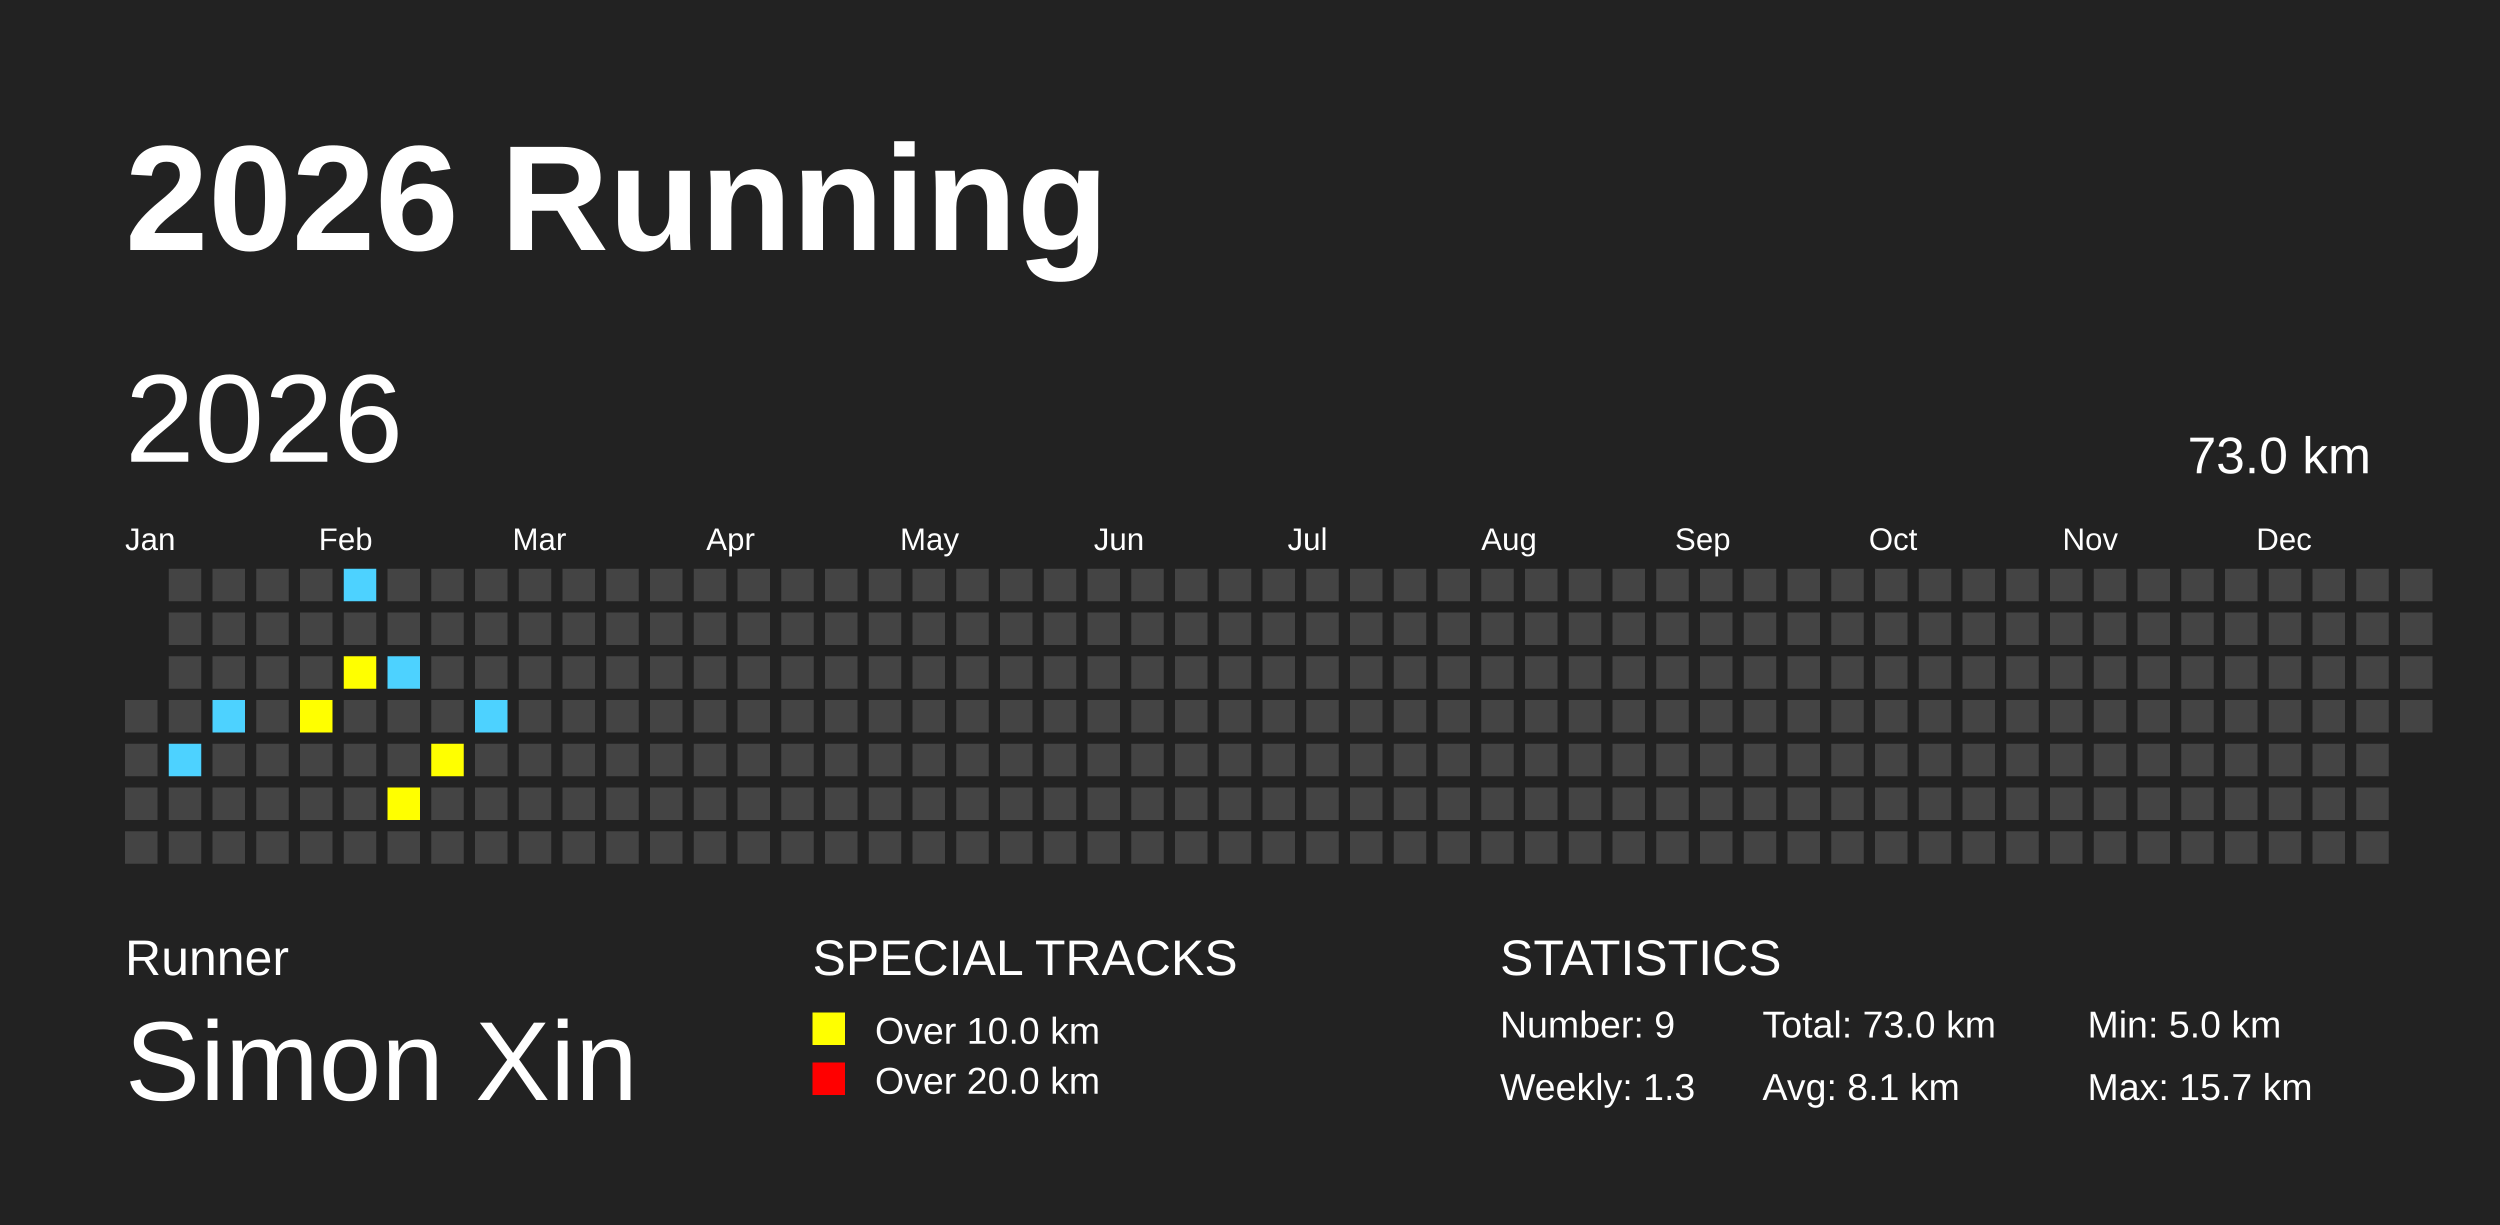
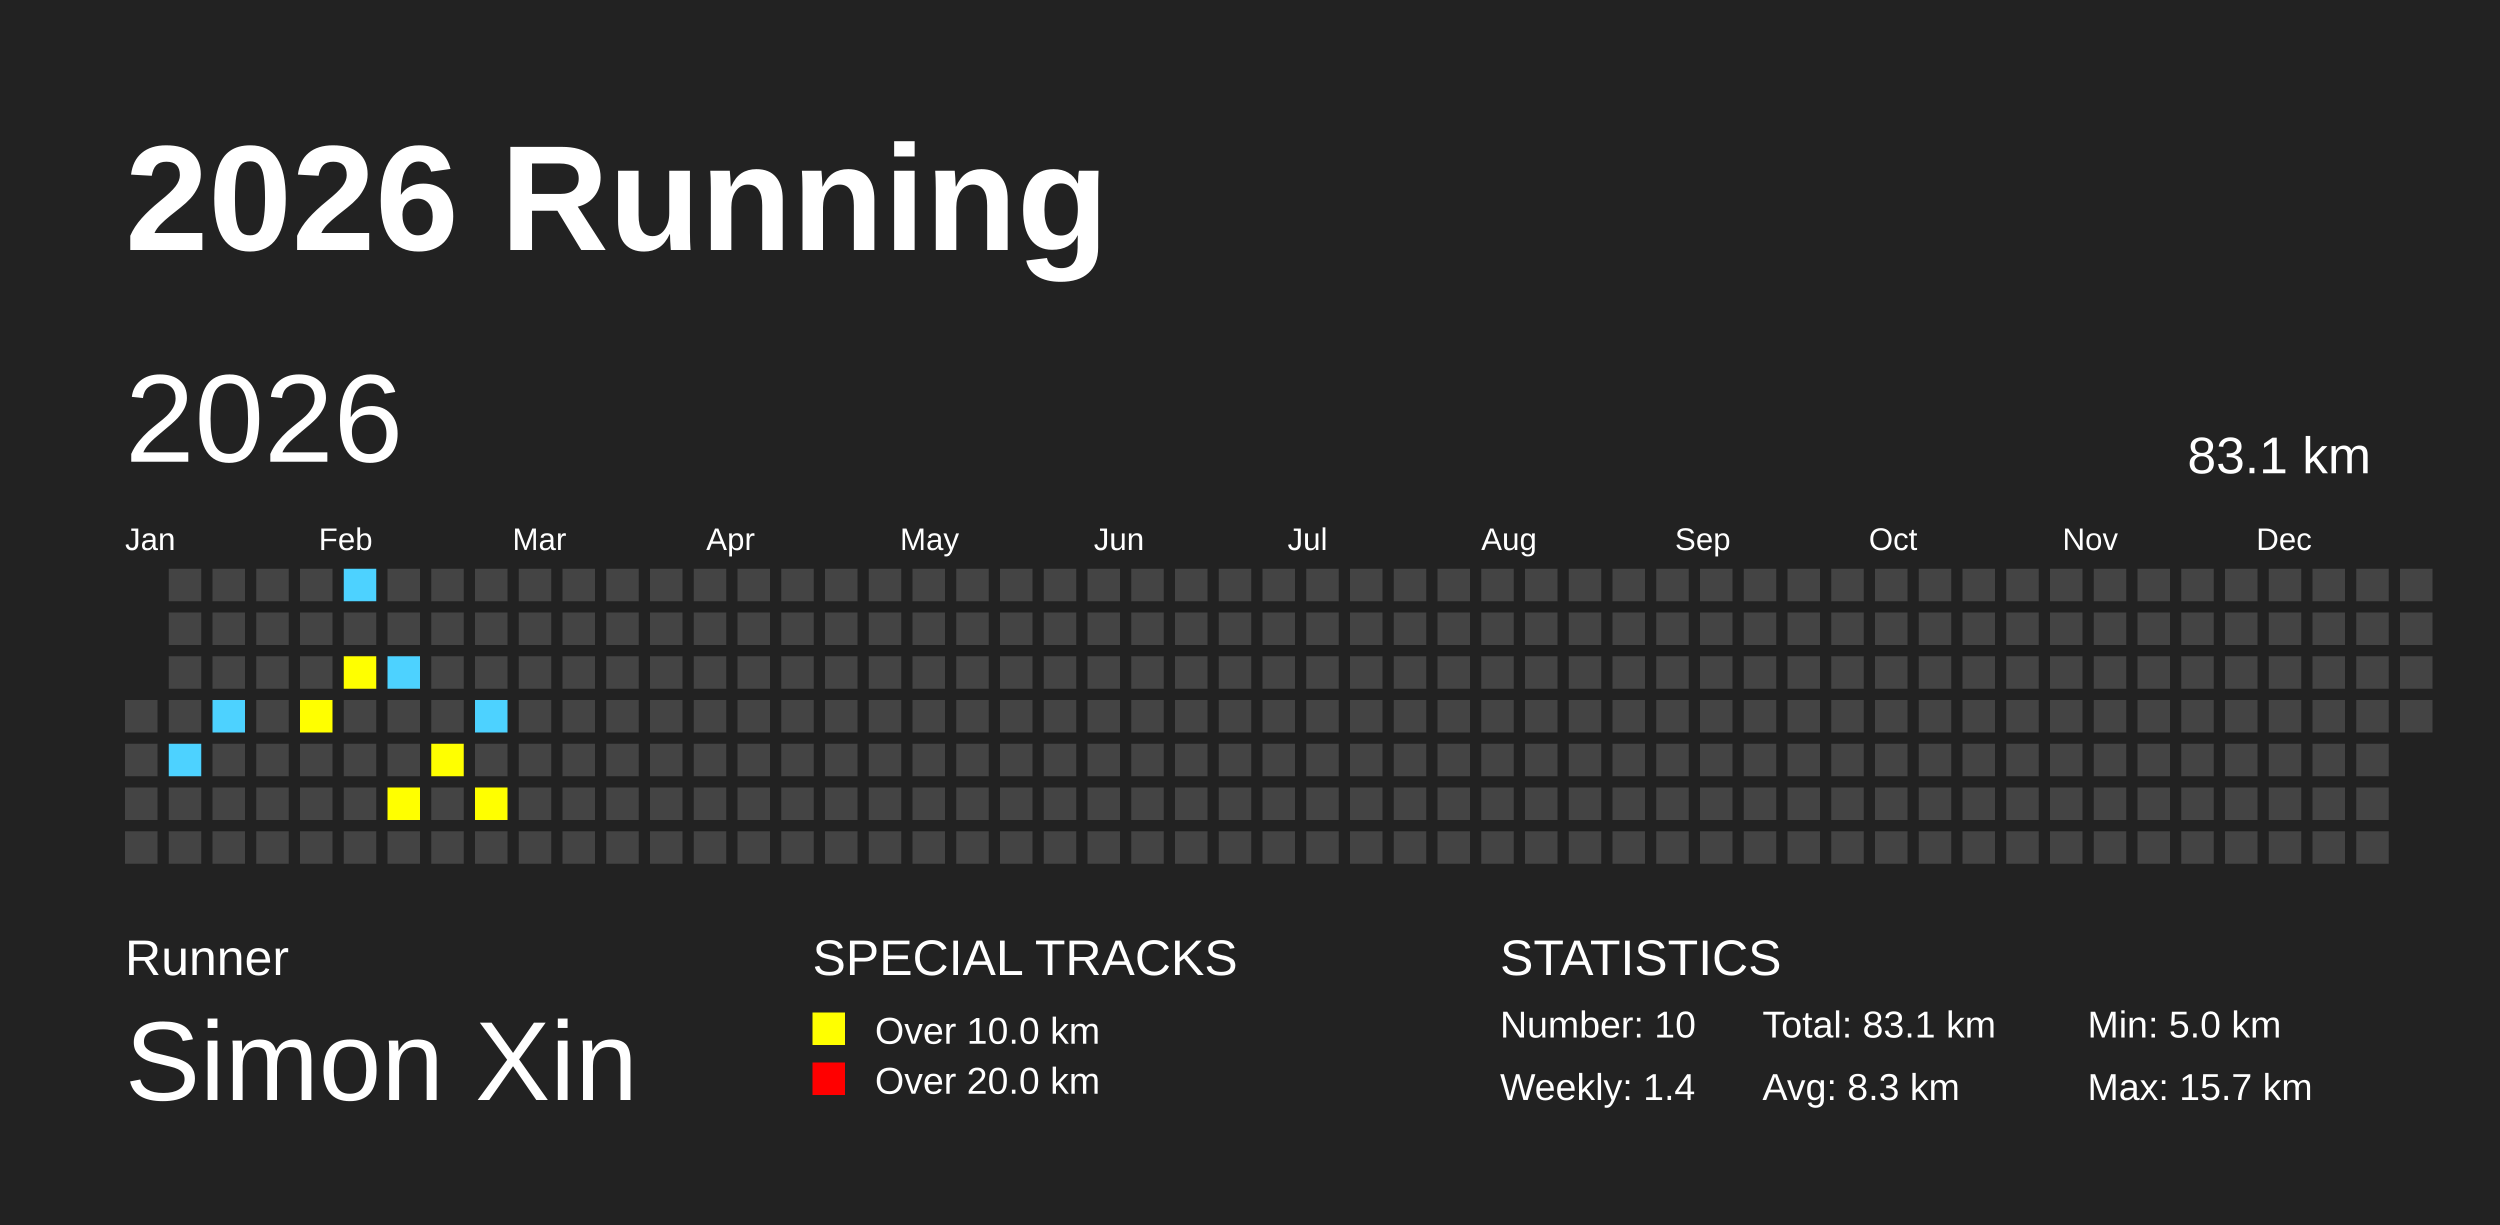
<svg xmlns="http://www.w3.org/2000/svg" baseProfile="full" height="98mm" version="1.1" viewBox="0,0,200,98" width="200mm">
  <defs />
  <rect fill="#222222" height="98" width="200" x="0" y="0" />
  <text fill="#FFFFFF" style="font-size:12px; font-family:Arial; font-weight:bold;" x="10" y="20">2026 Running</text>
  <text fill="#FFFFFF" style="font-size:4px; font-family:Arial" x="10" y="78">Runner</text>
  <text fill="#FFFFFF" style="font-size:9px; font-family:Arial" x="10" y="88">Simon Xin</text>
  <text fill="#FFFFFF" style="font-size:4px; font-family:Arial" x="65" y="78">SPECIAL TRACKS</text>
  <rect fill="yellow" height="2.6" width="2.6" x="65" y="81" />
  <text fill="#FFFFFF" style="font-size:3px; font-family:Arial" x="70" y="83.5">Over 10.0 km</text>
  <rect fill="red" height="2.6" width="2.6" x="65" y="85" />
  <text fill="#FFFFFF" style="font-size:3px; font-family:Arial" x="70" y="87.5">Over 20.0 km</text>
  <text fill="#FFFFFF" style="font-size:4px; font-family:Arial" x="120" y="78">STATISTICS</text>
-   <text fill="#FFFFFF" style="font-size:3px; font-family:Arial" x="120" y="83">Number: 9</text>
-   <text fill="#FFFFFF" style="font-size:3px; font-family:Arial" x="120" y="88">Weekly: 1.3</text>
-   <text fill="#FFFFFF" style="font-size:3px; font-family:Arial" x="141" y="83">Total: 73.0 km</text>
-   <text fill="#FFFFFF" style="font-size:3px; font-family:Arial" x="141" y="88">Avg: 8.1 km</text>
+   <text fill="#FFFFFF" style="font-size:3px; font-family:Arial" x="120" y="83">Number: 10</text>
+   <text fill="#FFFFFF" style="font-size:3px; font-family:Arial" x="120" y="88">Weekly: 1.4</text>
+   <text fill="#FFFFFF" style="font-size:3px; font-family:Arial" x="141" y="83">Total: 83.1 km</text>
+   <text fill="#FFFFFF" style="font-size:3px; font-family:Arial" x="141" y="88">Avg: 8.3 km</text>
  <text fill="#FFFFFF" style="font-size:3px; font-family:Arial" x="167" y="83">Min: 5.0 km</text>
  <text fill="#FFFFFF" style="font-size:3px; font-family:Arial" x="167" y="88">Max: 15.7 km</text>
  <text dominant-baseline="hanging" fill="#FFFFFF" style="font-size:10.0px; font-family:Arial;" x="10" y="30">2026</text>
-   <text dominant-baseline="hanging" fill="#FFFFFF" style="font-size:4.125px; font-family:Arial;" x="175" y="35">73.0 km</text>
+   <text dominant-baseline="hanging" fill="#FFFFFF" style="font-size:4.125px; font-family:Arial;" x="175" y="35">83.1 km</text>
  <text fill="#FFFFFF" style="font-size:2.5px; font-family:Arial" x="10.0" y="44">Jan</text>
  <text fill="#FFFFFF" style="font-size:2.5px; font-family:Arial" x="25.5" y="44">Feb</text>
  <text fill="#FFFFFF" style="font-size:2.5px; font-family:Arial" x="41.0" y="44">Mar</text>
  <text fill="#FFFFFF" style="font-size:2.5px; font-family:Arial" x="56.5" y="44">Apr</text>
  <text fill="#FFFFFF" style="font-size:2.5px; font-family:Arial" x="72.0" y="44">May</text>
  <text fill="#FFFFFF" style="font-size:2.5px; font-family:Arial" x="87.5" y="44">Jun</text>
  <text fill="#FFFFFF" style="font-size:2.5px; font-family:Arial" x="103.0" y="44">Jul</text>
  <text fill="#FFFFFF" style="font-size:2.5px; font-family:Arial" x="118.5" y="44">Aug</text>
  <text fill="#FFFFFF" style="font-size:2.5px; font-family:Arial" x="134.0" y="44">Sep</text>
  <text fill="#FFFFFF" style="font-size:2.5px; font-family:Arial" x="149.5" y="44">Oct</text>
  <text fill="#FFFFFF" style="font-size:2.5px; font-family:Arial" x="165.0" y="44">Nov</text>
  <text fill="#FFFFFF" style="font-size:2.5px; font-family:Arial" x="180.5" y="44">Dec</text>
  <rect fill="#444444" height="2.6" width="2.6" x="10.0" y="56.0" />
  <rect fill="#444444" height="2.6" width="2.6" x="10.0" y="59.5" />
  <rect fill="#444444" height="2.6" width="2.6" x="10.0" y="63.0" />
  <rect fill="#444444" height="2.6" width="2.6" x="10.0" y="66.5" />
  <rect fill="#444444" height="2.6" width="2.6" x="13.5" y="45.5" />
  <rect fill="#444444" height="2.6" width="2.6" x="13.5" y="49.0" />
  <rect fill="#444444" height="2.6" width="2.6" x="13.5" y="52.5" />
  <rect fill="#444444" height="2.6" width="2.6" x="13.5" y="56.0" />
  <rect fill="#4DD2FF" height="2.6" width="2.6" x="13.5" y="59.5" />
  <rect fill="#444444" height="2.6" width="2.6" x="13.5" y="63.0" />
  <rect fill="#444444" height="2.6" width="2.6" x="13.5" y="66.5" />
  <rect fill="#444444" height="2.6" width="2.6" x="17.0" y="45.5" />
  <rect fill="#444444" height="2.6" width="2.6" x="17.0" y="49.0" />
  <rect fill="#444444" height="2.6" width="2.6" x="17.0" y="52.5" />
  <rect fill="#4DD2FF" height="2.6" width="2.6" x="17.0" y="56.0" />
  <rect fill="#444444" height="2.6" width="2.6" x="17.0" y="59.5" />
  <rect fill="#444444" height="2.6" width="2.6" x="17.0" y="63.0" />
  <rect fill="#444444" height="2.6" width="2.6" x="17.0" y="66.5" />
  <rect fill="#444444" height="2.6" width="2.6" x="20.5" y="45.5" />
  <rect fill="#444444" height="2.6" width="2.6" x="20.5" y="49.0" />
  <rect fill="#444444" height="2.6" width="2.6" x="20.5" y="52.5" />
  <rect fill="#444444" height="2.6" width="2.6" x="20.5" y="56.0" />
  <rect fill="#444444" height="2.6" width="2.6" x="20.5" y="59.5" />
  <rect fill="#444444" height="2.6" width="2.6" x="20.5" y="63.0" />
  <rect fill="#444444" height="2.6" width="2.6" x="20.5" y="66.5" />
  <rect fill="#444444" height="2.6" width="2.6" x="24.0" y="45.5" />
  <rect fill="#444444" height="2.6" width="2.6" x="24.0" y="49.0" />
  <rect fill="#444444" height="2.6" width="2.6" x="24.0" y="52.5" />
  <rect fill="yellow" height="2.6" width="2.6" x="24.0" y="56.0" />
  <rect fill="#444444" height="2.6" width="2.6" x="24.0" y="59.5" />
  <rect fill="#444444" height="2.6" width="2.6" x="24.0" y="63.0" />
  <rect fill="#444444" height="2.6" width="2.6" x="24.0" y="66.5" />
  <rect fill="#4DD2FF" height="2.6" width="2.6" x="27.5" y="45.5" />
  <rect fill="#444444" height="2.6" width="2.6" x="27.5" y="49.0" />
  <rect fill="yellow" height="2.6" width="2.6" x="27.5" y="52.5" />
  <rect fill="#444444" height="2.6" width="2.6" x="27.5" y="56.0" />
  <rect fill="#444444" height="2.6" width="2.6" x="27.5" y="59.5" />
  <rect fill="#444444" height="2.6" width="2.6" x="27.5" y="63.0" />
  <rect fill="#444444" height="2.6" width="2.6" x="27.5" y="66.5" />
  <rect fill="#444444" height="2.6" width="2.6" x="31.0" y="45.5" />
  <rect fill="#444444" height="2.6" width="2.6" x="31.0" y="49.0" />
  <rect fill="#4DD2FF" height="2.6" width="2.6" x="31.0" y="52.5" />
  <rect fill="#444444" height="2.6" width="2.6" x="31.0" y="56.0" />
  <rect fill="#444444" height="2.6" width="2.6" x="31.0" y="59.5" />
  <rect fill="yellow" height="2.6" width="2.6" x="31.0" y="63.0" />
  <rect fill="#444444" height="2.6" width="2.6" x="31.0" y="66.5" />
  <rect fill="#444444" height="2.6" width="2.6" x="34.5" y="45.5" />
  <rect fill="#444444" height="2.6" width="2.6" x="34.5" y="49.0" />
  <rect fill="#444444" height="2.6" width="2.6" x="34.5" y="52.5" />
  <rect fill="#444444" height="2.6" width="2.6" x="34.5" y="56.0" />
  <rect fill="yellow" height="2.6" width="2.6" x="34.5" y="59.5" />
  <rect fill="#444444" height="2.6" width="2.6" x="34.5" y="63.0" />
  <rect fill="#444444" height="2.6" width="2.6" x="34.5" y="66.5" />
  <rect fill="#444444" height="2.6" width="2.6" x="38.0" y="45.5" />
  <rect fill="#444444" height="2.6" width="2.6" x="38.0" y="49.0" />
  <rect fill="#444444" height="2.6" width="2.6" x="38.0" y="52.5" />
  <rect fill="#4DD2FF" height="2.6" width="2.6" x="38.0" y="56.0" />
  <rect fill="#444444" height="2.6" width="2.6" x="38.0" y="59.5" />
-   <rect fill="#444444" height="2.6" width="2.6" x="38.0" y="63.0" />
+   <rect fill="yellow" height="2.6" width="2.6" x="38.0" y="63.0" />
  <rect fill="#444444" height="2.6" width="2.6" x="38.0" y="66.5" />
  <rect fill="#444444" height="2.6" width="2.6" x="41.5" y="45.5" />
  <rect fill="#444444" height="2.6" width="2.6" x="41.5" y="49.0" />
  <rect fill="#444444" height="2.6" width="2.6" x="41.5" y="52.5" />
  <rect fill="#444444" height="2.6" width="2.6" x="41.5" y="56.0" />
  <rect fill="#444444" height="2.6" width="2.6" x="41.5" y="59.5" />
  <rect fill="#444444" height="2.6" width="2.6" x="41.5" y="63.0" />
  <rect fill="#444444" height="2.6" width="2.6" x="41.5" y="66.5" />
  <rect fill="#444444" height="2.6" width="2.6" x="45.0" y="45.5" />
  <rect fill="#444444" height="2.6" width="2.6" x="45.0" y="49.0" />
  <rect fill="#444444" height="2.6" width="2.6" x="45.0" y="52.5" />
  <rect fill="#444444" height="2.6" width="2.6" x="45.0" y="56.0" />
  <rect fill="#444444" height="2.6" width="2.6" x="45.0" y="59.5" />
  <rect fill="#444444" height="2.6" width="2.6" x="45.0" y="63.0" />
  <rect fill="#444444" height="2.6" width="2.6" x="45.0" y="66.5" />
  <rect fill="#444444" height="2.6" width="2.6" x="48.5" y="45.5" />
  <rect fill="#444444" height="2.6" width="2.6" x="48.5" y="49.0" />
  <rect fill="#444444" height="2.6" width="2.6" x="48.5" y="52.5" />
  <rect fill="#444444" height="2.6" width="2.6" x="48.5" y="56.0" />
  <rect fill="#444444" height="2.6" width="2.6" x="48.5" y="59.5" />
  <rect fill="#444444" height="2.6" width="2.6" x="48.5" y="63.0" />
  <rect fill="#444444" height="2.6" width="2.6" x="48.5" y="66.5" />
  <rect fill="#444444" height="2.6" width="2.6" x="52.0" y="45.5" />
  <rect fill="#444444" height="2.6" width="2.6" x="52.0" y="49.0" />
  <rect fill="#444444" height="2.6" width="2.6" x="52.0" y="52.5" />
  <rect fill="#444444" height="2.6" width="2.6" x="52.0" y="56.0" />
  <rect fill="#444444" height="2.6" width="2.6" x="52.0" y="59.5" />
  <rect fill="#444444" height="2.6" width="2.6" x="52.0" y="63.0" />
  <rect fill="#444444" height="2.6" width="2.6" x="52.0" y="66.5" />
  <rect fill="#444444" height="2.6" width="2.6" x="55.5" y="45.5" />
  <rect fill="#444444" height="2.6" width="2.6" x="55.5" y="49.0" />
  <rect fill="#444444" height="2.6" width="2.6" x="55.5" y="52.5" />
  <rect fill="#444444" height="2.6" width="2.6" x="55.5" y="56.0" />
  <rect fill="#444444" height="2.6" width="2.6" x="55.5" y="59.5" />
  <rect fill="#444444" height="2.6" width="2.6" x="55.5" y="63.0" />
  <rect fill="#444444" height="2.6" width="2.6" x="55.5" y="66.5" />
  <rect fill="#444444" height="2.6" width="2.6" x="59.0" y="45.5" />
  <rect fill="#444444" height="2.6" width="2.6" x="59.0" y="49.0" />
  <rect fill="#444444" height="2.6" width="2.6" x="59.0" y="52.5" />
  <rect fill="#444444" height="2.6" width="2.6" x="59.0" y="56.0" />
  <rect fill="#444444" height="2.6" width="2.6" x="59.0" y="59.5" />
  <rect fill="#444444" height="2.6" width="2.6" x="59.0" y="63.0" />
  <rect fill="#444444" height="2.6" width="2.6" x="59.0" y="66.5" />
  <rect fill="#444444" height="2.6" width="2.6" x="62.5" y="45.5" />
  <rect fill="#444444" height="2.6" width="2.6" x="62.5" y="49.0" />
  <rect fill="#444444" height="2.6" width="2.6" x="62.5" y="52.5" />
  <rect fill="#444444" height="2.6" width="2.6" x="62.5" y="56.0" />
  <rect fill="#444444" height="2.6" width="2.6" x="62.5" y="59.5" />
  <rect fill="#444444" height="2.6" width="2.6" x="62.5" y="63.0" />
  <rect fill="#444444" height="2.6" width="2.6" x="62.5" y="66.5" />
  <rect fill="#444444" height="2.6" width="2.6" x="66.0" y="45.5" />
  <rect fill="#444444" height="2.6" width="2.6" x="66.0" y="49.0" />
  <rect fill="#444444" height="2.6" width="2.6" x="66.0" y="52.5" />
  <rect fill="#444444" height="2.6" width="2.6" x="66.0" y="56.0" />
  <rect fill="#444444" height="2.6" width="2.6" x="66.0" y="59.5" />
  <rect fill="#444444" height="2.6" width="2.6" x="66.0" y="63.0" />
  <rect fill="#444444" height="2.6" width="2.6" x="66.0" y="66.5" />
  <rect fill="#444444" height="2.6" width="2.6" x="69.5" y="45.5" />
  <rect fill="#444444" height="2.6" width="2.6" x="69.5" y="49.0" />
  <rect fill="#444444" height="2.6" width="2.6" x="69.5" y="52.5" />
  <rect fill="#444444" height="2.6" width="2.6" x="69.5" y="56.0" />
  <rect fill="#444444" height="2.6" width="2.6" x="69.5" y="59.5" />
  <rect fill="#444444" height="2.6" width="2.6" x="69.5" y="63.0" />
  <rect fill="#444444" height="2.6" width="2.6" x="69.5" y="66.5" />
  <rect fill="#444444" height="2.6" width="2.6" x="73.0" y="45.5" />
  <rect fill="#444444" height="2.6" width="2.6" x="73.0" y="49.0" />
  <rect fill="#444444" height="2.6" width="2.6" x="73.0" y="52.5" />
  <rect fill="#444444" height="2.6" width="2.6" x="73.0" y="56.0" />
  <rect fill="#444444" height="2.6" width="2.6" x="73.0" y="59.5" />
  <rect fill="#444444" height="2.6" width="2.6" x="73.0" y="63.0" />
  <rect fill="#444444" height="2.6" width="2.6" x="73.0" y="66.5" />
  <rect fill="#444444" height="2.6" width="2.6" x="76.5" y="45.5" />
  <rect fill="#444444" height="2.6" width="2.6" x="76.5" y="49.0" />
  <rect fill="#444444" height="2.6" width="2.6" x="76.5" y="52.5" />
  <rect fill="#444444" height="2.6" width="2.6" x="76.5" y="56.0" />
  <rect fill="#444444" height="2.6" width="2.6" x="76.5" y="59.5" />
  <rect fill="#444444" height="2.6" width="2.6" x="76.5" y="63.0" />
  <rect fill="#444444" height="2.6" width="2.6" x="76.5" y="66.5" />
  <rect fill="#444444" height="2.6" width="2.6" x="80.0" y="45.5" />
  <rect fill="#444444" height="2.6" width="2.6" x="80.0" y="49.0" />
  <rect fill="#444444" height="2.6" width="2.6" x="80.0" y="52.5" />
  <rect fill="#444444" height="2.6" width="2.6" x="80.0" y="56.0" />
  <rect fill="#444444" height="2.6" width="2.6" x="80.0" y="59.5" />
  <rect fill="#444444" height="2.6" width="2.6" x="80.0" y="63.0" />
  <rect fill="#444444" height="2.6" width="2.6" x="80.0" y="66.5" />
  <rect fill="#444444" height="2.6" width="2.6" x="83.5" y="45.5" />
  <rect fill="#444444" height="2.6" width="2.6" x="83.5" y="49.0" />
  <rect fill="#444444" height="2.6" width="2.6" x="83.5" y="52.5" />
  <rect fill="#444444" height="2.6" width="2.6" x="83.5" y="56.0" />
  <rect fill="#444444" height="2.6" width="2.6" x="83.5" y="59.5" />
  <rect fill="#444444" height="2.6" width="2.6" x="83.5" y="63.0" />
  <rect fill="#444444" height="2.6" width="2.6" x="83.5" y="66.5" />
  <rect fill="#444444" height="2.6" width="2.6" x="87.0" y="45.5" />
  <rect fill="#444444" height="2.6" width="2.6" x="87.0" y="49.0" />
  <rect fill="#444444" height="2.6" width="2.6" x="87.0" y="52.5" />
  <rect fill="#444444" height="2.6" width="2.6" x="87.0" y="56.0" />
  <rect fill="#444444" height="2.6" width="2.6" x="87.0" y="59.5" />
  <rect fill="#444444" height="2.6" width="2.6" x="87.0" y="63.0" />
  <rect fill="#444444" height="2.6" width="2.6" x="87.0" y="66.5" />
  <rect fill="#444444" height="2.6" width="2.6" x="90.5" y="45.5" />
  <rect fill="#444444" height="2.6" width="2.6" x="90.5" y="49.0" />
  <rect fill="#444444" height="2.6" width="2.6" x="90.5" y="52.5" />
  <rect fill="#444444" height="2.6" width="2.6" x="90.5" y="56.0" />
  <rect fill="#444444" height="2.6" width="2.6" x="90.5" y="59.5" />
  <rect fill="#444444" height="2.6" width="2.6" x="90.5" y="63.0" />
  <rect fill="#444444" height="2.6" width="2.6" x="90.5" y="66.5" />
  <rect fill="#444444" height="2.6" width="2.6" x="94.0" y="45.5" />
  <rect fill="#444444" height="2.6" width="2.6" x="94.0" y="49.0" />
  <rect fill="#444444" height="2.6" width="2.6" x="94.0" y="52.5" />
  <rect fill="#444444" height="2.6" width="2.6" x="94.0" y="56.0" />
  <rect fill="#444444" height="2.6" width="2.6" x="94.0" y="59.5" />
  <rect fill="#444444" height="2.6" width="2.6" x="94.0" y="63.0" />
  <rect fill="#444444" height="2.6" width="2.6" x="94.0" y="66.5" />
  <rect fill="#444444" height="2.6" width="2.6" x="97.5" y="45.5" />
  <rect fill="#444444" height="2.6" width="2.6" x="97.5" y="49.0" />
  <rect fill="#444444" height="2.6" width="2.6" x="97.5" y="52.5" />
  <rect fill="#444444" height="2.6" width="2.6" x="97.5" y="56.0" />
  <rect fill="#444444" height="2.6" width="2.6" x="97.5" y="59.5" />
  <rect fill="#444444" height="2.6" width="2.6" x="97.5" y="63.0" />
  <rect fill="#444444" height="2.6" width="2.6" x="97.5" y="66.5" />
  <rect fill="#444444" height="2.6" width="2.6" x="101.0" y="45.5" />
  <rect fill="#444444" height="2.6" width="2.6" x="101.0" y="49.0" />
  <rect fill="#444444" height="2.6" width="2.6" x="101.0" y="52.5" />
  <rect fill="#444444" height="2.6" width="2.6" x="101.0" y="56.0" />
  <rect fill="#444444" height="2.6" width="2.6" x="101.0" y="59.5" />
  <rect fill="#444444" height="2.6" width="2.6" x="101.0" y="63.0" />
  <rect fill="#444444" height="2.6" width="2.6" x="101.0" y="66.5" />
  <rect fill="#444444" height="2.6" width="2.6" x="104.5" y="45.5" />
  <rect fill="#444444" height="2.6" width="2.6" x="104.5" y="49.0" />
  <rect fill="#444444" height="2.6" width="2.6" x="104.5" y="52.5" />
  <rect fill="#444444" height="2.6" width="2.6" x="104.5" y="56.0" />
  <rect fill="#444444" height="2.6" width="2.6" x="104.5" y="59.5" />
  <rect fill="#444444" height="2.6" width="2.6" x="104.5" y="63.0" />
  <rect fill="#444444" height="2.6" width="2.6" x="104.5" y="66.5" />
  <rect fill="#444444" height="2.6" width="2.6" x="108.0" y="45.5" />
  <rect fill="#444444" height="2.6" width="2.6" x="108.0" y="49.0" />
  <rect fill="#444444" height="2.6" width="2.6" x="108.0" y="52.5" />
  <rect fill="#444444" height="2.6" width="2.6" x="108.0" y="56.0" />
  <rect fill="#444444" height="2.6" width="2.6" x="108.0" y="59.5" />
  <rect fill="#444444" height="2.6" width="2.6" x="108.0" y="63.0" />
  <rect fill="#444444" height="2.6" width="2.6" x="108.0" y="66.5" />
  <rect fill="#444444" height="2.6" width="2.6" x="111.5" y="45.5" />
  <rect fill="#444444" height="2.6" width="2.6" x="111.5" y="49.0" />
  <rect fill="#444444" height="2.6" width="2.6" x="111.5" y="52.5" />
  <rect fill="#444444" height="2.6" width="2.6" x="111.5" y="56.0" />
  <rect fill="#444444" height="2.6" width="2.6" x="111.5" y="59.5" />
  <rect fill="#444444" height="2.6" width="2.6" x="111.5" y="63.0" />
  <rect fill="#444444" height="2.6" width="2.6" x="111.5" y="66.5" />
  <rect fill="#444444" height="2.6" width="2.6" x="115.0" y="45.5" />
  <rect fill="#444444" height="2.6" width="2.6" x="115.0" y="49.0" />
  <rect fill="#444444" height="2.6" width="2.6" x="115.0" y="52.5" />
  <rect fill="#444444" height="2.6" width="2.6" x="115.0" y="56.0" />
  <rect fill="#444444" height="2.6" width="2.6" x="115.0" y="59.5" />
  <rect fill="#444444" height="2.6" width="2.6" x="115.0" y="63.0" />
  <rect fill="#444444" height="2.6" width="2.6" x="115.0" y="66.5" />
  <rect fill="#444444" height="2.6" width="2.6" x="118.5" y="45.5" />
  <rect fill="#444444" height="2.6" width="2.6" x="118.5" y="49.0" />
  <rect fill="#444444" height="2.6" width="2.6" x="118.5" y="52.5" />
  <rect fill="#444444" height="2.6" width="2.6" x="118.5" y="56.0" />
  <rect fill="#444444" height="2.6" width="2.6" x="118.5" y="59.5" />
  <rect fill="#444444" height="2.6" width="2.6" x="118.5" y="63.0" />
  <rect fill="#444444" height="2.6" width="2.6" x="118.5" y="66.5" />
  <rect fill="#444444" height="2.6" width="2.6" x="122.0" y="45.5" />
  <rect fill="#444444" height="2.6" width="2.6" x="122.0" y="49.0" />
  <rect fill="#444444" height="2.6" width="2.6" x="122.0" y="52.5" />
  <rect fill="#444444" height="2.6" width="2.6" x="122.0" y="56.0" />
  <rect fill="#444444" height="2.6" width="2.6" x="122.0" y="59.5" />
  <rect fill="#444444" height="2.6" width="2.6" x="122.0" y="63.0" />
  <rect fill="#444444" height="2.6" width="2.6" x="122.0" y="66.5" />
  <rect fill="#444444" height="2.6" width="2.6" x="125.5" y="45.5" />
  <rect fill="#444444" height="2.6" width="2.6" x="125.5" y="49.0" />
  <rect fill="#444444" height="2.6" width="2.6" x="125.5" y="52.5" />
  <rect fill="#444444" height="2.6" width="2.6" x="125.5" y="56.0" />
  <rect fill="#444444" height="2.6" width="2.6" x="125.5" y="59.5" />
  <rect fill="#444444" height="2.6" width="2.6" x="125.5" y="63.0" />
  <rect fill="#444444" height="2.6" width="2.6" x="125.5" y="66.5" />
  <rect fill="#444444" height="2.6" width="2.6" x="129.0" y="45.5" />
  <rect fill="#444444" height="2.6" width="2.6" x="129.0" y="49.0" />
  <rect fill="#444444" height="2.6" width="2.6" x="129.0" y="52.5" />
  <rect fill="#444444" height="2.6" width="2.6" x="129.0" y="56.0" />
  <rect fill="#444444" height="2.6" width="2.6" x="129.0" y="59.5" />
  <rect fill="#444444" height="2.6" width="2.6" x="129.0" y="63.0" />
  <rect fill="#444444" height="2.6" width="2.6" x="129.0" y="66.5" />
  <rect fill="#444444" height="2.6" width="2.6" x="132.5" y="45.5" />
  <rect fill="#444444" height="2.6" width="2.6" x="132.5" y="49.0" />
  <rect fill="#444444" height="2.6" width="2.6" x="132.5" y="52.5" />
  <rect fill="#444444" height="2.6" width="2.6" x="132.5" y="56.0" />
  <rect fill="#444444" height="2.6" width="2.6" x="132.5" y="59.5" />
  <rect fill="#444444" height="2.6" width="2.6" x="132.5" y="63.0" />
  <rect fill="#444444" height="2.6" width="2.6" x="132.5" y="66.5" />
  <rect fill="#444444" height="2.6" width="2.6" x="136.0" y="45.5" />
  <rect fill="#444444" height="2.6" width="2.6" x="136.0" y="49.0" />
  <rect fill="#444444" height="2.6" width="2.6" x="136.0" y="52.5" />
  <rect fill="#444444" height="2.6" width="2.6" x="136.0" y="56.0" />
  <rect fill="#444444" height="2.6" width="2.6" x="136.0" y="59.5" />
  <rect fill="#444444" height="2.6" width="2.6" x="136.0" y="63.0" />
  <rect fill="#444444" height="2.6" width="2.6" x="136.0" y="66.5" />
  <rect fill="#444444" height="2.6" width="2.6" x="139.5" y="45.5" />
  <rect fill="#444444" height="2.6" width="2.6" x="139.5" y="49.0" />
  <rect fill="#444444" height="2.6" width="2.6" x="139.5" y="52.5" />
  <rect fill="#444444" height="2.6" width="2.6" x="139.5" y="56.0" />
  <rect fill="#444444" height="2.6" width="2.6" x="139.5" y="59.5" />
  <rect fill="#444444" height="2.6" width="2.6" x="139.5" y="63.0" />
  <rect fill="#444444" height="2.6" width="2.6" x="139.5" y="66.5" />
  <rect fill="#444444" height="2.6" width="2.6" x="143.0" y="45.5" />
  <rect fill="#444444" height="2.6" width="2.6" x="143.0" y="49.0" />
  <rect fill="#444444" height="2.6" width="2.6" x="143.0" y="52.5" />
  <rect fill="#444444" height="2.6" width="2.6" x="143.0" y="56.0" />
  <rect fill="#444444" height="2.6" width="2.6" x="143.0" y="59.5" />
  <rect fill="#444444" height="2.6" width="2.6" x="143.0" y="63.0" />
  <rect fill="#444444" height="2.6" width="2.6" x="143.0" y="66.5" />
  <rect fill="#444444" height="2.6" width="2.6" x="146.5" y="45.5" />
  <rect fill="#444444" height="2.6" width="2.6" x="146.5" y="49.0" />
  <rect fill="#444444" height="2.6" width="2.6" x="146.5" y="52.5" />
  <rect fill="#444444" height="2.6" width="2.6" x="146.5" y="56.0" />
  <rect fill="#444444" height="2.6" width="2.6" x="146.5" y="59.5" />
  <rect fill="#444444" height="2.6" width="2.6" x="146.5" y="63.0" />
  <rect fill="#444444" height="2.6" width="2.6" x="146.5" y="66.5" />
  <rect fill="#444444" height="2.6" width="2.6" x="150.0" y="45.5" />
  <rect fill="#444444" height="2.6" width="2.6" x="150.0" y="49.0" />
  <rect fill="#444444" height="2.6" width="2.6" x="150.0" y="52.5" />
  <rect fill="#444444" height="2.6" width="2.6" x="150.0" y="56.0" />
  <rect fill="#444444" height="2.6" width="2.6" x="150.0" y="59.5" />
  <rect fill="#444444" height="2.6" width="2.6" x="150.0" y="63.0" />
  <rect fill="#444444" height="2.6" width="2.6" x="150.0" y="66.5" />
  <rect fill="#444444" height="2.6" width="2.6" x="153.5" y="45.5" />
  <rect fill="#444444" height="2.6" width="2.6" x="153.5" y="49.0" />
  <rect fill="#444444" height="2.6" width="2.6" x="153.5" y="52.5" />
  <rect fill="#444444" height="2.6" width="2.6" x="153.5" y="56.0" />
  <rect fill="#444444" height="2.6" width="2.6" x="153.5" y="59.5" />
  <rect fill="#444444" height="2.6" width="2.6" x="153.5" y="63.0" />
  <rect fill="#444444" height="2.6" width="2.6" x="153.5" y="66.5" />
  <rect fill="#444444" height="2.6" width="2.6" x="157.0" y="45.5" />
  <rect fill="#444444" height="2.6" width="2.6" x="157.0" y="49.0" />
  <rect fill="#444444" height="2.6" width="2.6" x="157.0" y="52.5" />
  <rect fill="#444444" height="2.6" width="2.6" x="157.0" y="56.0" />
  <rect fill="#444444" height="2.6" width="2.6" x="157.0" y="59.5" />
  <rect fill="#444444" height="2.6" width="2.6" x="157.0" y="63.0" />
  <rect fill="#444444" height="2.6" width="2.6" x="157.0" y="66.5" />
  <rect fill="#444444" height="2.6" width="2.6" x="160.5" y="45.5" />
  <rect fill="#444444" height="2.6" width="2.6" x="160.5" y="49.0" />
  <rect fill="#444444" height="2.6" width="2.6" x="160.5" y="52.5" />
  <rect fill="#444444" height="2.6" width="2.6" x="160.5" y="56.0" />
  <rect fill="#444444" height="2.6" width="2.6" x="160.5" y="59.5" />
  <rect fill="#444444" height="2.6" width="2.6" x="160.5" y="63.0" />
  <rect fill="#444444" height="2.6" width="2.6" x="160.5" y="66.5" />
  <rect fill="#444444" height="2.6" width="2.6" x="164.0" y="45.5" />
  <rect fill="#444444" height="2.6" width="2.6" x="164.0" y="49.0" />
  <rect fill="#444444" height="2.6" width="2.6" x="164.0" y="52.5" />
  <rect fill="#444444" height="2.6" width="2.6" x="164.0" y="56.0" />
  <rect fill="#444444" height="2.6" width="2.6" x="164.0" y="59.5" />
  <rect fill="#444444" height="2.6" width="2.6" x="164.0" y="63.0" />
  <rect fill="#444444" height="2.6" width="2.6" x="164.0" y="66.5" />
  <rect fill="#444444" height="2.6" width="2.6" x="167.5" y="45.5" />
  <rect fill="#444444" height="2.6" width="2.6" x="167.5" y="49.0" />
  <rect fill="#444444" height="2.6" width="2.6" x="167.5" y="52.5" />
  <rect fill="#444444" height="2.6" width="2.6" x="167.5" y="56.0" />
  <rect fill="#444444" height="2.6" width="2.6" x="167.5" y="59.5" />
  <rect fill="#444444" height="2.6" width="2.6" x="167.5" y="63.0" />
  <rect fill="#444444" height="2.6" width="2.6" x="167.5" y="66.5" />
  <rect fill="#444444" height="2.6" width="2.6" x="171.0" y="45.5" />
  <rect fill="#444444" height="2.6" width="2.6" x="171.0" y="49.0" />
  <rect fill="#444444" height="2.6" width="2.6" x="171.0" y="52.5" />
  <rect fill="#444444" height="2.6" width="2.6" x="171.0" y="56.0" />
  <rect fill="#444444" height="2.6" width="2.6" x="171.0" y="59.5" />
  <rect fill="#444444" height="2.6" width="2.6" x="171.0" y="63.0" />
  <rect fill="#444444" height="2.6" width="2.6" x="171.0" y="66.5" />
  <rect fill="#444444" height="2.6" width="2.6" x="174.5" y="45.5" />
  <rect fill="#444444" height="2.6" width="2.6" x="174.5" y="49.0" />
  <rect fill="#444444" height="2.6" width="2.6" x="174.5" y="52.5" />
  <rect fill="#444444" height="2.6" width="2.6" x="174.5" y="56.0" />
  <rect fill="#444444" height="2.6" width="2.6" x="174.5" y="59.5" />
  <rect fill="#444444" height="2.6" width="2.6" x="174.5" y="63.0" />
  <rect fill="#444444" height="2.6" width="2.6" x="174.5" y="66.5" />
  <rect fill="#444444" height="2.6" width="2.6" x="178.0" y="45.5" />
  <rect fill="#444444" height="2.6" width="2.6" x="178.0" y="49.0" />
  <rect fill="#444444" height="2.6" width="2.6" x="178.0" y="52.5" />
  <rect fill="#444444" height="2.6" width="2.6" x="178.0" y="56.0" />
  <rect fill="#444444" height="2.6" width="2.6" x="178.0" y="59.5" />
  <rect fill="#444444" height="2.6" width="2.6" x="178.0" y="63.0" />
  <rect fill="#444444" height="2.6" width="2.6" x="178.0" y="66.5" />
  <rect fill="#444444" height="2.6" width="2.6" x="181.5" y="45.5" />
  <rect fill="#444444" height="2.6" width="2.6" x="181.5" y="49.0" />
  <rect fill="#444444" height="2.6" width="2.6" x="181.5" y="52.5" />
  <rect fill="#444444" height="2.6" width="2.6" x="181.5" y="56.0" />
  <rect fill="#444444" height="2.6" width="2.6" x="181.5" y="59.5" />
  <rect fill="#444444" height="2.6" width="2.6" x="181.5" y="63.0" />
  <rect fill="#444444" height="2.6" width="2.6" x="181.5" y="66.5" />
  <rect fill="#444444" height="2.6" width="2.6" x="185.0" y="45.5" />
  <rect fill="#444444" height="2.6" width="2.6" x="185.0" y="49.0" />
  <rect fill="#444444" height="2.6" width="2.6" x="185.0" y="52.5" />
  <rect fill="#444444" height="2.6" width="2.6" x="185.0" y="56.0" />
  <rect fill="#444444" height="2.6" width="2.6" x="185.0" y="59.5" />
  <rect fill="#444444" height="2.6" width="2.6" x="185.0" y="63.0" />
  <rect fill="#444444" height="2.6" width="2.6" x="185.0" y="66.5" />
  <rect fill="#444444" height="2.6" width="2.6" x="188.5" y="45.5" />
  <rect fill="#444444" height="2.6" width="2.6" x="188.5" y="49.0" />
  <rect fill="#444444" height="2.6" width="2.6" x="188.5" y="52.5" />
  <rect fill="#444444" height="2.6" width="2.6" x="188.5" y="56.0" />
  <rect fill="#444444" height="2.6" width="2.6" x="188.5" y="59.5" />
  <rect fill="#444444" height="2.6" width="2.6" x="188.5" y="63.0" />
  <rect fill="#444444" height="2.6" width="2.6" x="188.5" y="66.5" />
  <rect fill="#444444" height="2.6" width="2.6" x="192.0" y="45.5" />
  <rect fill="#444444" height="2.6" width="2.6" x="192.0" y="49.0" />
  <rect fill="#444444" height="2.6" width="2.6" x="192.0" y="52.5" />
  <rect fill="#444444" height="2.6" width="2.6" x="192.0" y="56.0" />
</svg>
